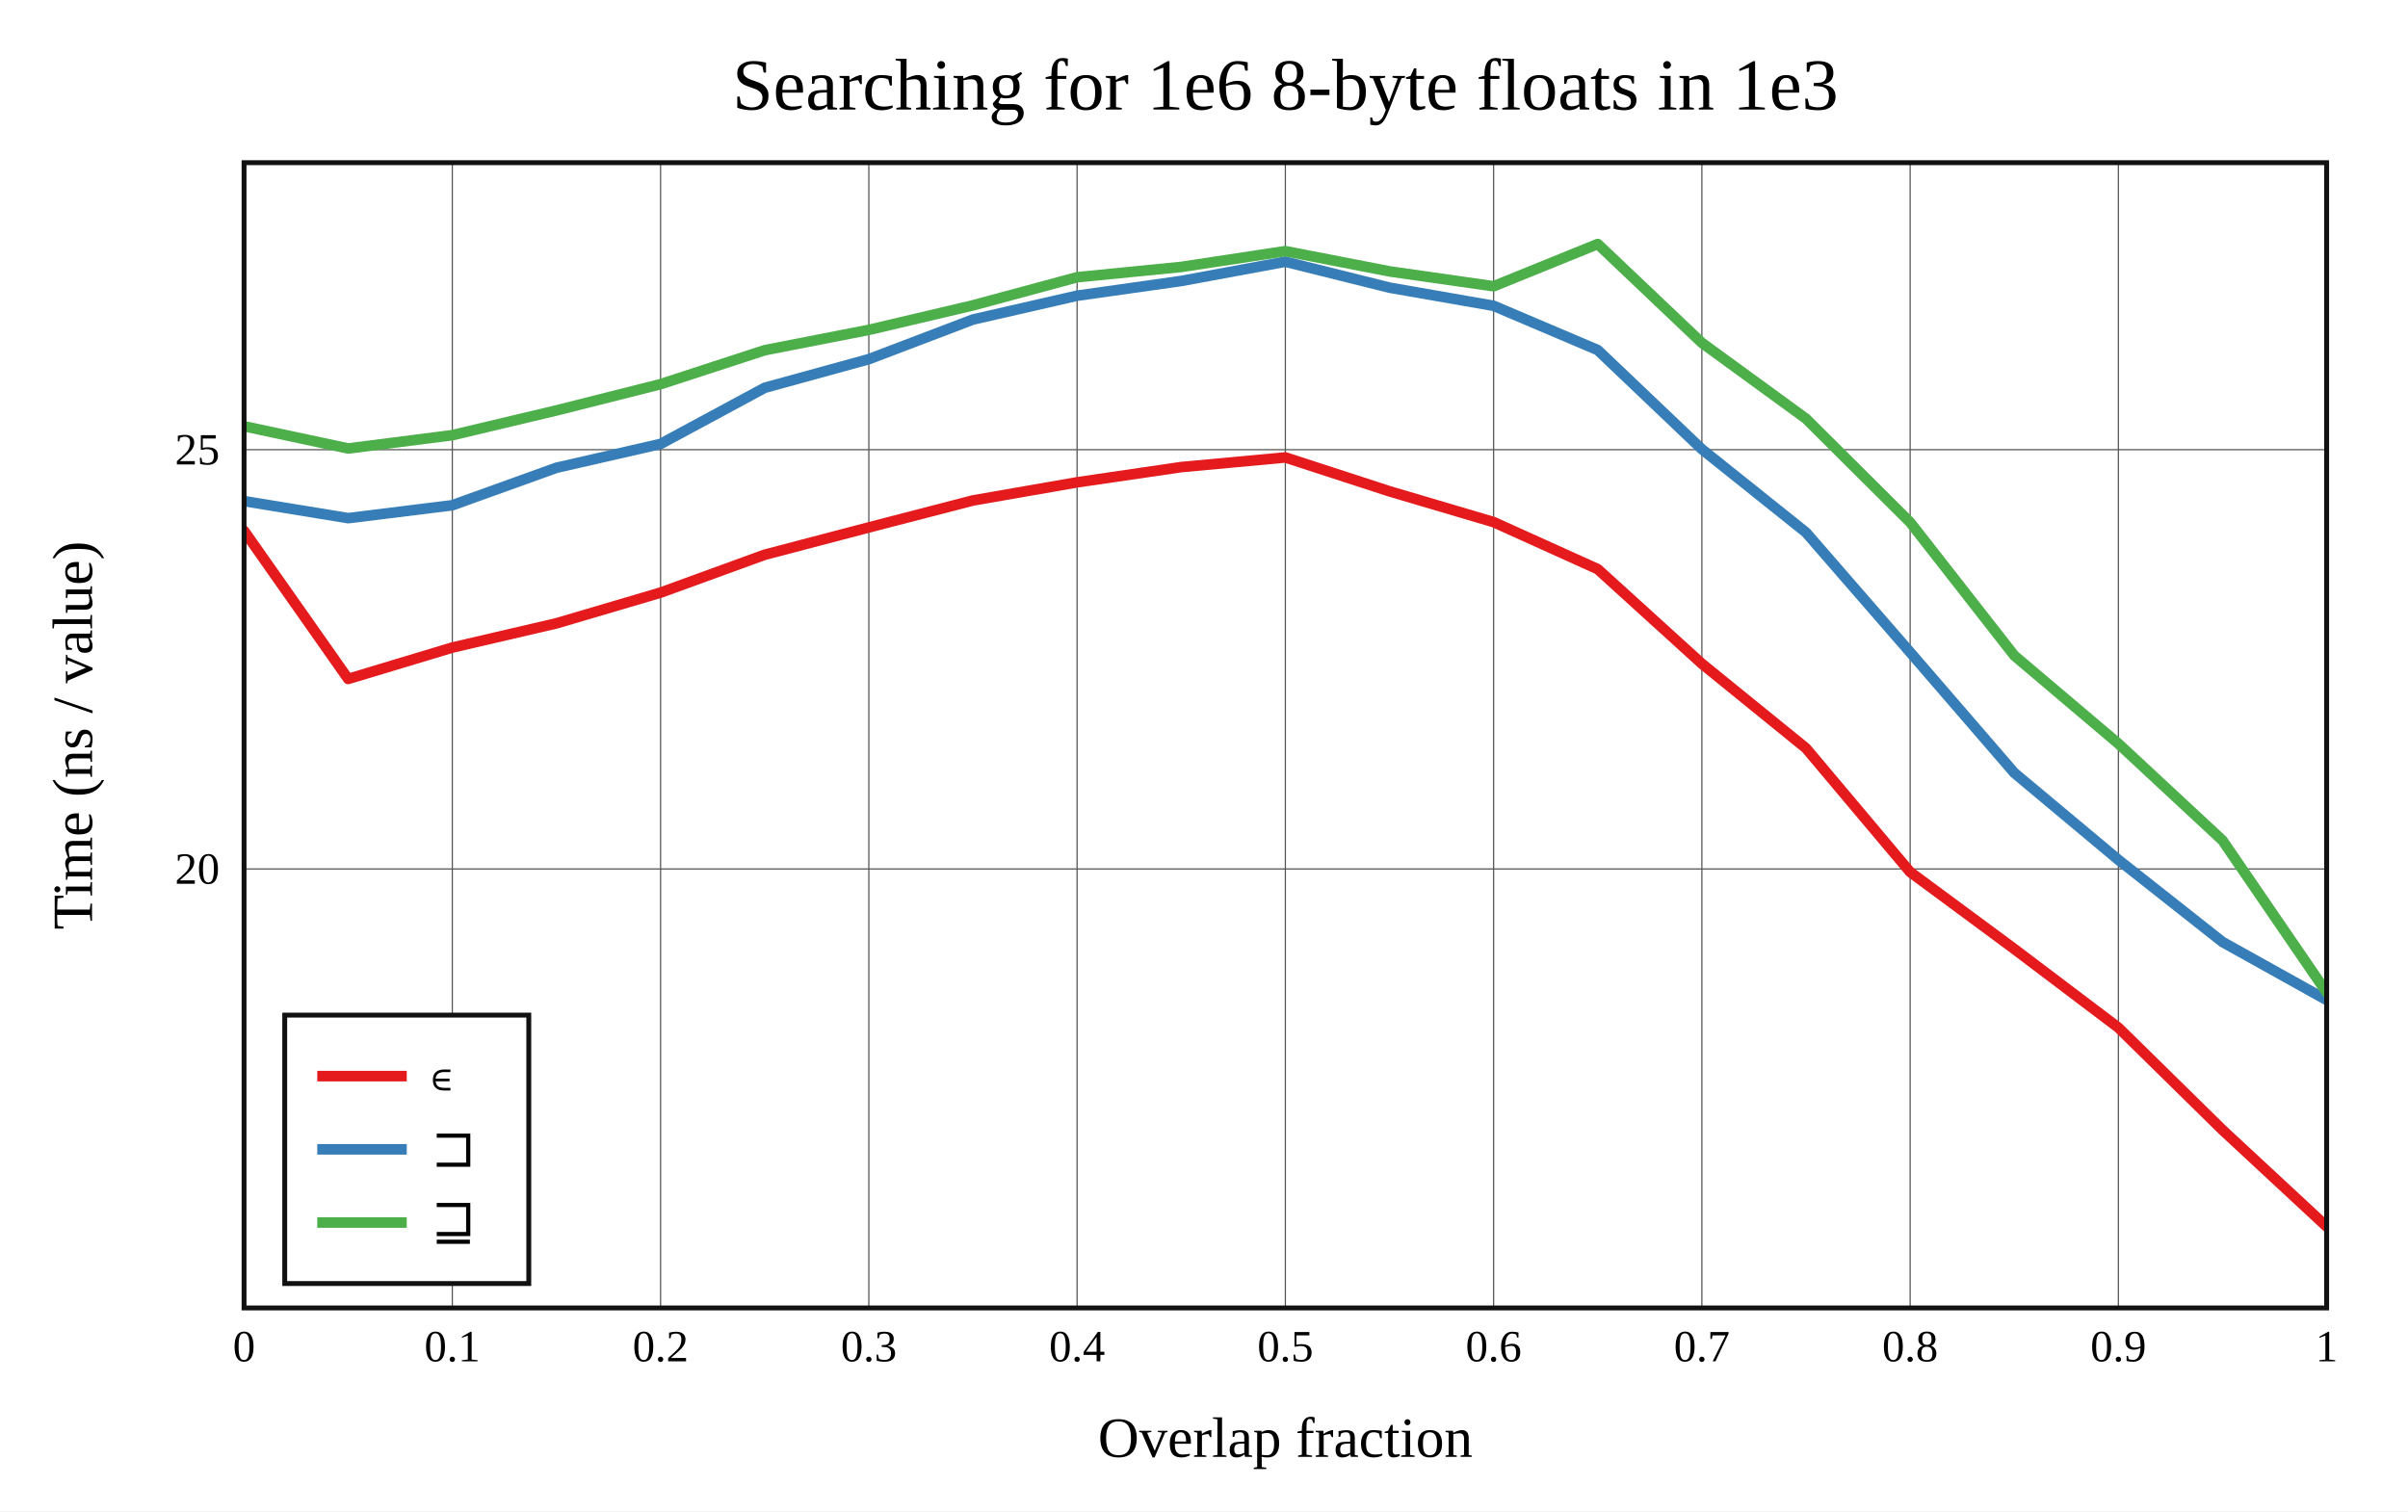
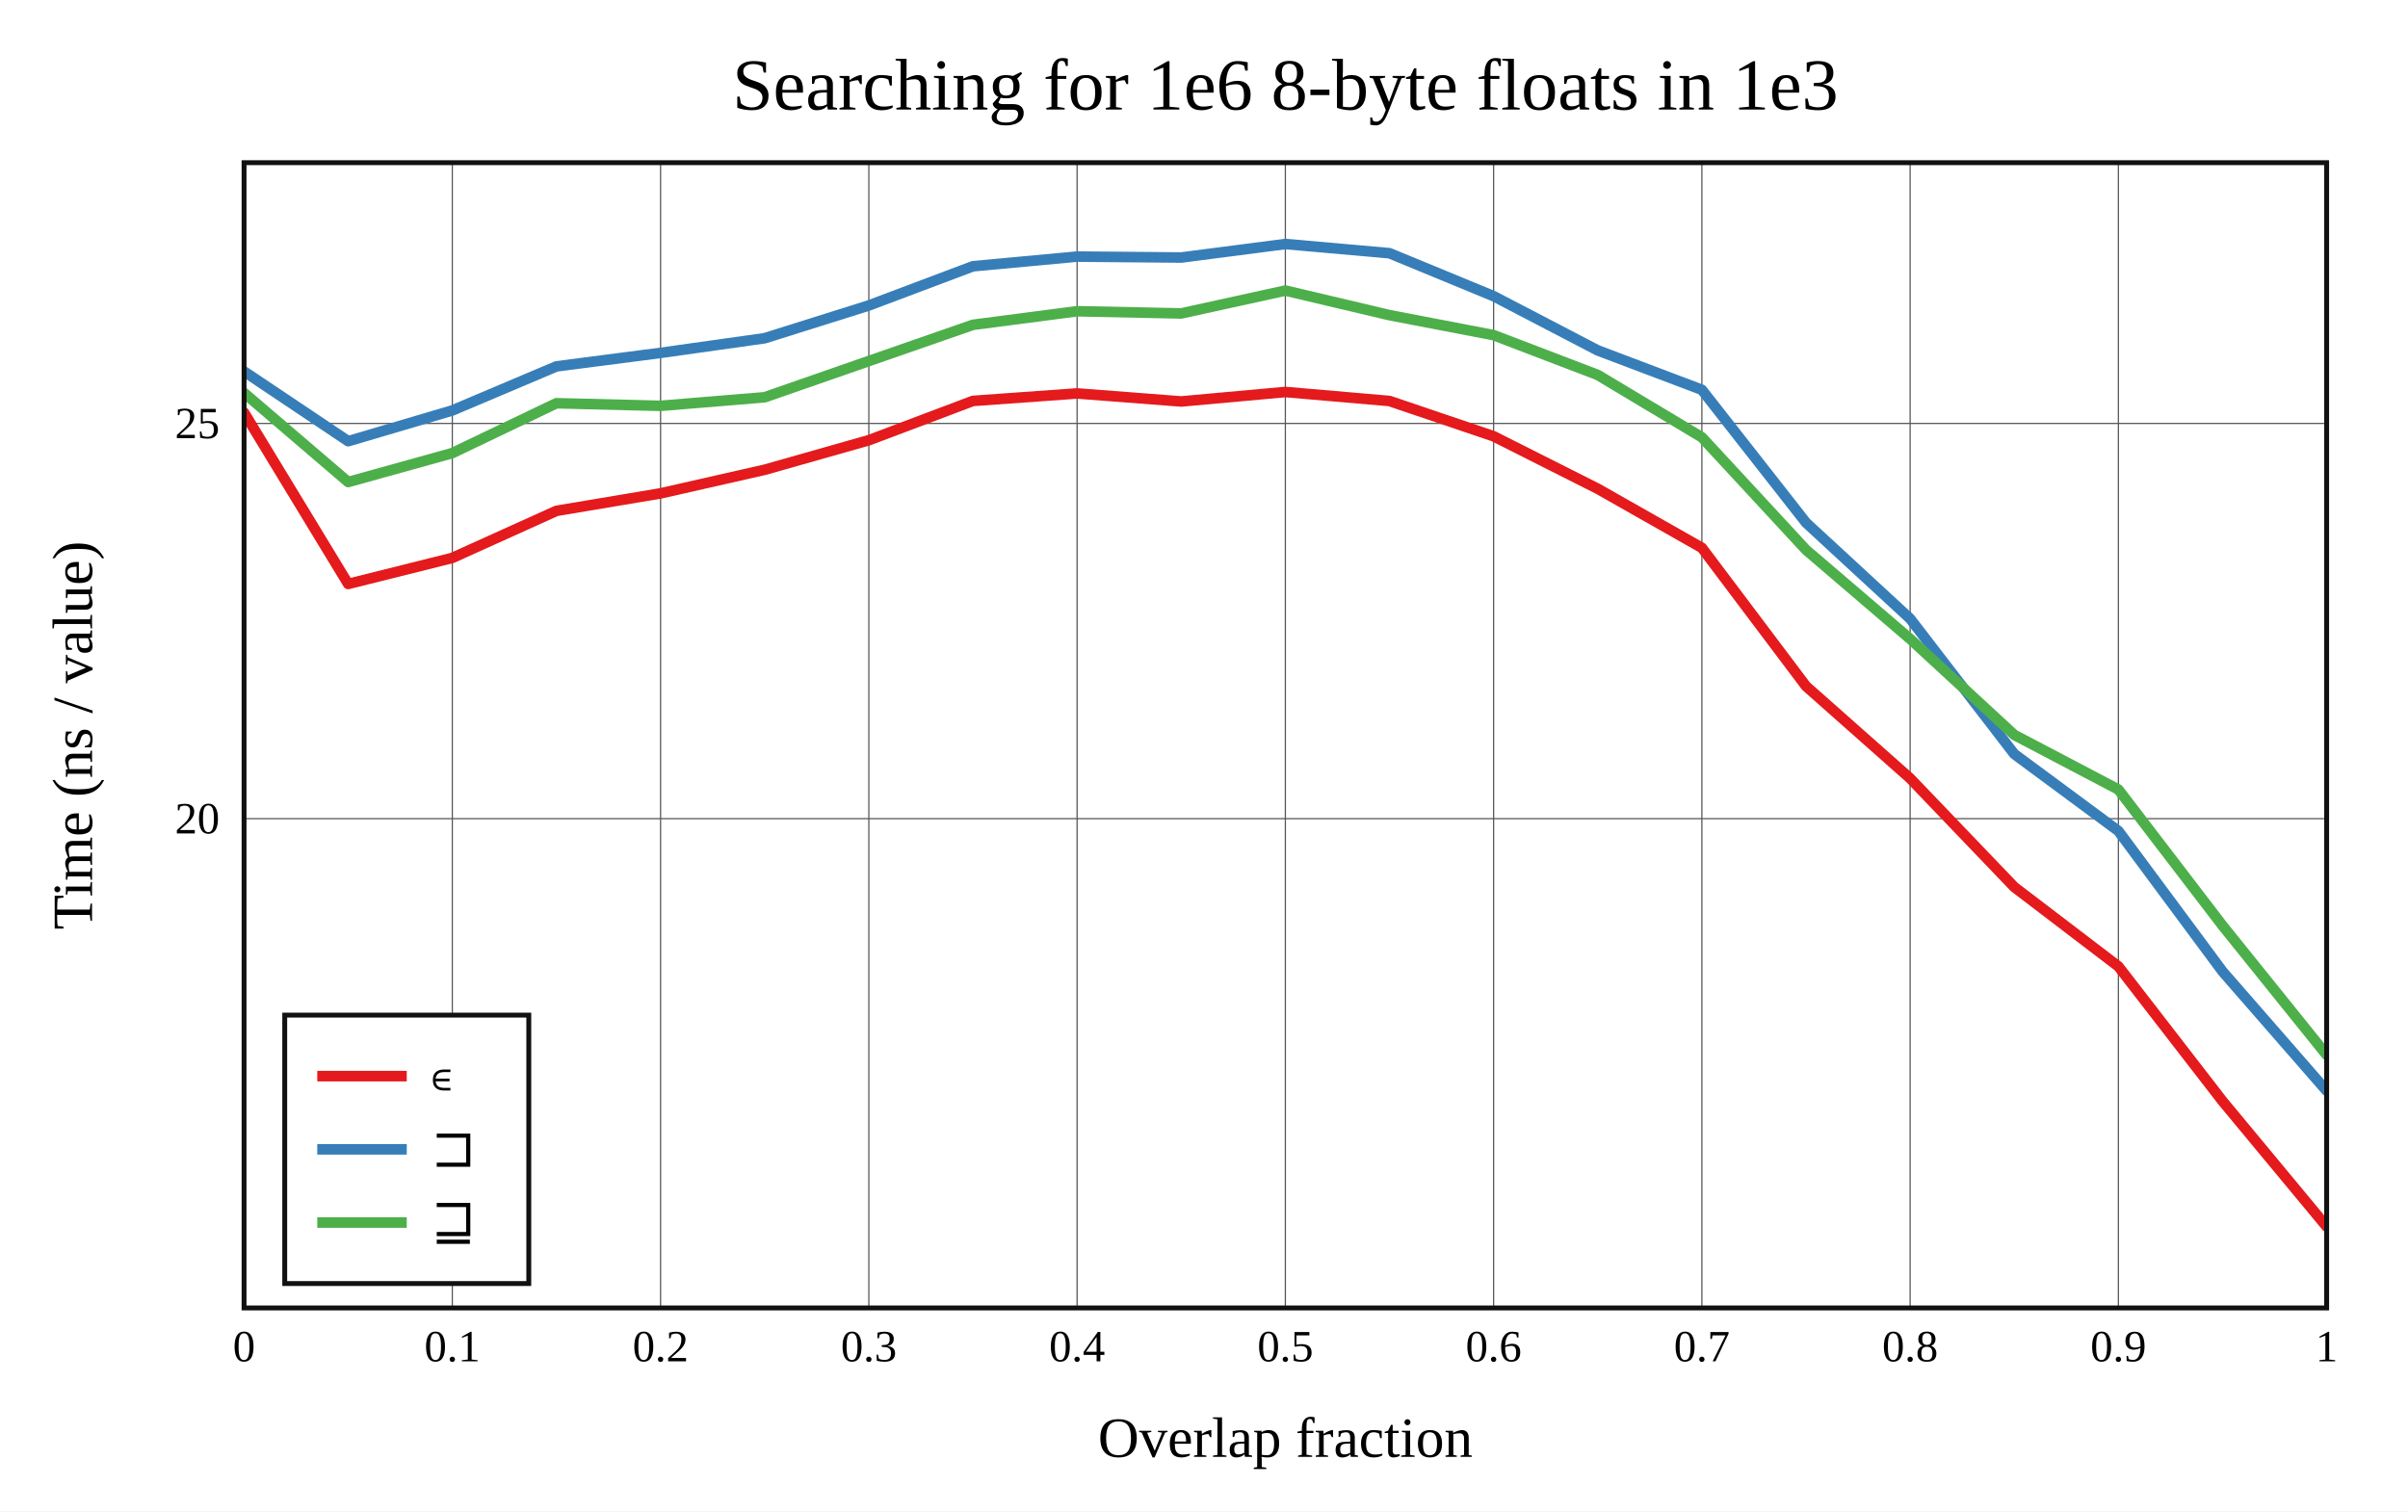
<svg xmlns="http://www.w3.org/2000/svg" viewBox="-60 -40 592 371.6" height="557.4" width="888">
  <g stroke-width="2.6" font-size="14px" text-anchor="middle">
    <defs>
      <clipPath id="clip">
        <rect x="0" y="0" width="512" height="281.6" />
      </clipPath>
    </defs>
    <rect fill="white" x="-60" y="-40" width="592" height="371.6" />
    <text dy="0.33em" font-size="18px" x="256" y="-19">Searching for 1e6 8-byte floats in 1e3</text>
    <text dy="0.33em" x="256" y="313.6">Overlap fraction</text>
    <text dy="0.33em" transform="rotate(-90)" x="-140.8" y="-42">Time (ns / value)</text>
    <g stroke-width="0.3" stroke="#555">
      <path d="M51.2 0v281.6" />
      <path d="M102.4 0v281.6" />
      <path d="M153.6 0v281.6" />
      <path d="M204.8 0v281.6" />
      <path d="M256 0v281.6" />
      <path d="M307.2 0v281.6" />
      <path d="M358.4 0v281.6" />
      <path d="M409.6 0v281.6" />
      <path d="M460.8 0v281.6" />
-       <path d="M0 173.663h512" />
-       <path d="M0 70.57h512" />
+       <path d="M0 161.293h512" />
+       <path d="M0 64.117h512" />
    </g>
    <g font-size="11px">
      <text dy="0.33em" x="0" y="291.1">0</text>
      <text dy="0.33em" x="51.2" y="291.1">0.1</text>
      <text dy="0.33em" x="102.4" y="291.1">0.2</text>
      <text dy="0.33em" x="153.6" y="291.1">0.3</text>
      <text dy="0.33em" x="204.8" y="291.1">0.4</text>
      <text dy="0.33em" x="256" y="291.1">0.5</text>
      <text dy="0.33em" x="307.2" y="291.1">0.6</text>
      <text dy="0.33em" x="358.4" y="291.1">0.7</text>
      <text dy="0.33em" x="409.6" y="291.1">0.8</text>
      <text dy="0.33em" x="460.8" y="291.1">0.9</text>
      <text dy="0.33em" x="512" y="291.1">1</text>
      <g text-anchor="end">
-         <text dy="0.33em" x="-6" y="173.663">20</text>
-         <text dy="0.33em" x="-6" y="70.57">25</text>
+         <text dy="0.33em" x="-6" y="161.293">20</text>
+         <text dy="0.33em" x="-6" y="64.117">25</text>
      </g>
    </g>
    <g clip-path="url(#clip)" fill="none" stroke-linecap="round" stroke-linejoin="round">
-       <path stroke="#e41a1c" d="M0 90.52L25.6 126.939L51.2 119.225L76.8 113.265L102.4 105.718L128 96.4L153.6 89.685L179.2 83.054L204.8 78.596L230.4 74.849L256 72.479L281.6 80.806L307.2 88.375L332.8 99.943L358.4 123.194L384 143.975L409.6 174.409L435.2 193.332L460.8 212.683L486.4 237.84L512 261.6" />
-       <path stroke="#377eb8" d="M0 83.211L25.6 87.407L51.2 84.234L76.8 75.014L102.4 69.158L128 55.351L153.6 48.313L179.2 38.566L204.8 32.707L230.4 29.089L256 24.351L281.6 30.728L307.2 35.196L332.8 46.075L358.4 70.45L384 90.923L409.6 120.382L435.2 150.026L460.8 171.422L486.4 191.621L512 205.875" />
-       <path stroke="#4daf4a" d="M0 64.805L25.6 70.272L51.2 67.004L76.8 60.92L102.4 54.461L128 46.112L153.6 41.111L179.2 35.082L204.8 28.172L230.4 25.634L256 21.749L281.6 26.729L307.2 30.388L332.8 20L358.4 44.299L384 62.947L409.6 88.424L435.2 121.18L460.8 142.855L486.4 166.647L512 204.026" />
+       <path stroke="#e41a1c" d="M0 61.441L25.6 103.583L51.2 97.18L76.8 85.611L102.4 81.313L128 75.504L153.6 68.244L179.2 58.579L204.8 56.74L230.4 58.712L256 56.388L281.6 58.599L307.2 67.278L332.8 80.178L358.4 94.703L384 128.713L409.6 151.385L435.2 178.103L460.8 197.628L486.4 230.74L512 261.6" />
+       <path stroke="#377eb8" d="M0 51.327L25.6 68.482L51.2 60.923L76.8 50.088L102.4 46.767L128 43.161L153.6 35.111L179.2 25.469L204.8 23.094L230.4 23.319L256 20L281.6 22.26L307.2 32.823L332.8 46.16L358.4 55.843L384 88.512L409.6 112.13L435.2 145.398L460.8 164.328L486.4 198.858L512 228.219" />
+       <path stroke="#4daf4a" d="M0 56.606L25.6 78.52L51.2 71.406L76.8 59.148L102.4 59.789L128 57.681L153.6 48.771L179.2 39.868L204.8 36.528L230.4 37.066L256 31.444L281.6 37.489L307.2 42.408L332.8 52.194L358.4 67.525L384 95.192L409.6 117.1L435.2 140.694L460.8 154.138L486.4 187.585L512 219.395" />
    </g>
    <rect stroke-width="1.2" stroke="#111" fill="none" x="0" y="0" width="512" height="281.6" />
    <g transform="translate(10,209.6)" text-anchor="start" font-size="13px">
      <rect stroke-width="1.2" stroke="#111" fill="white" x="0" y="0" width="60" height="66" />
      <path stroke="#e41a1c" d="M8 15h22" />
      <path stroke="#377eb8" d="M8 33h22" />
      <path stroke="#4daf4a" d="M8 51h22" />
      <text dy="0.33em" x="36" y="15">∊</text>
      <text dy="0.33em" x="36" y="33">⊐</text>
      <text dy="0.33em" x="36" y="51">⊒</text>
    </g>
  </g>
</svg>
